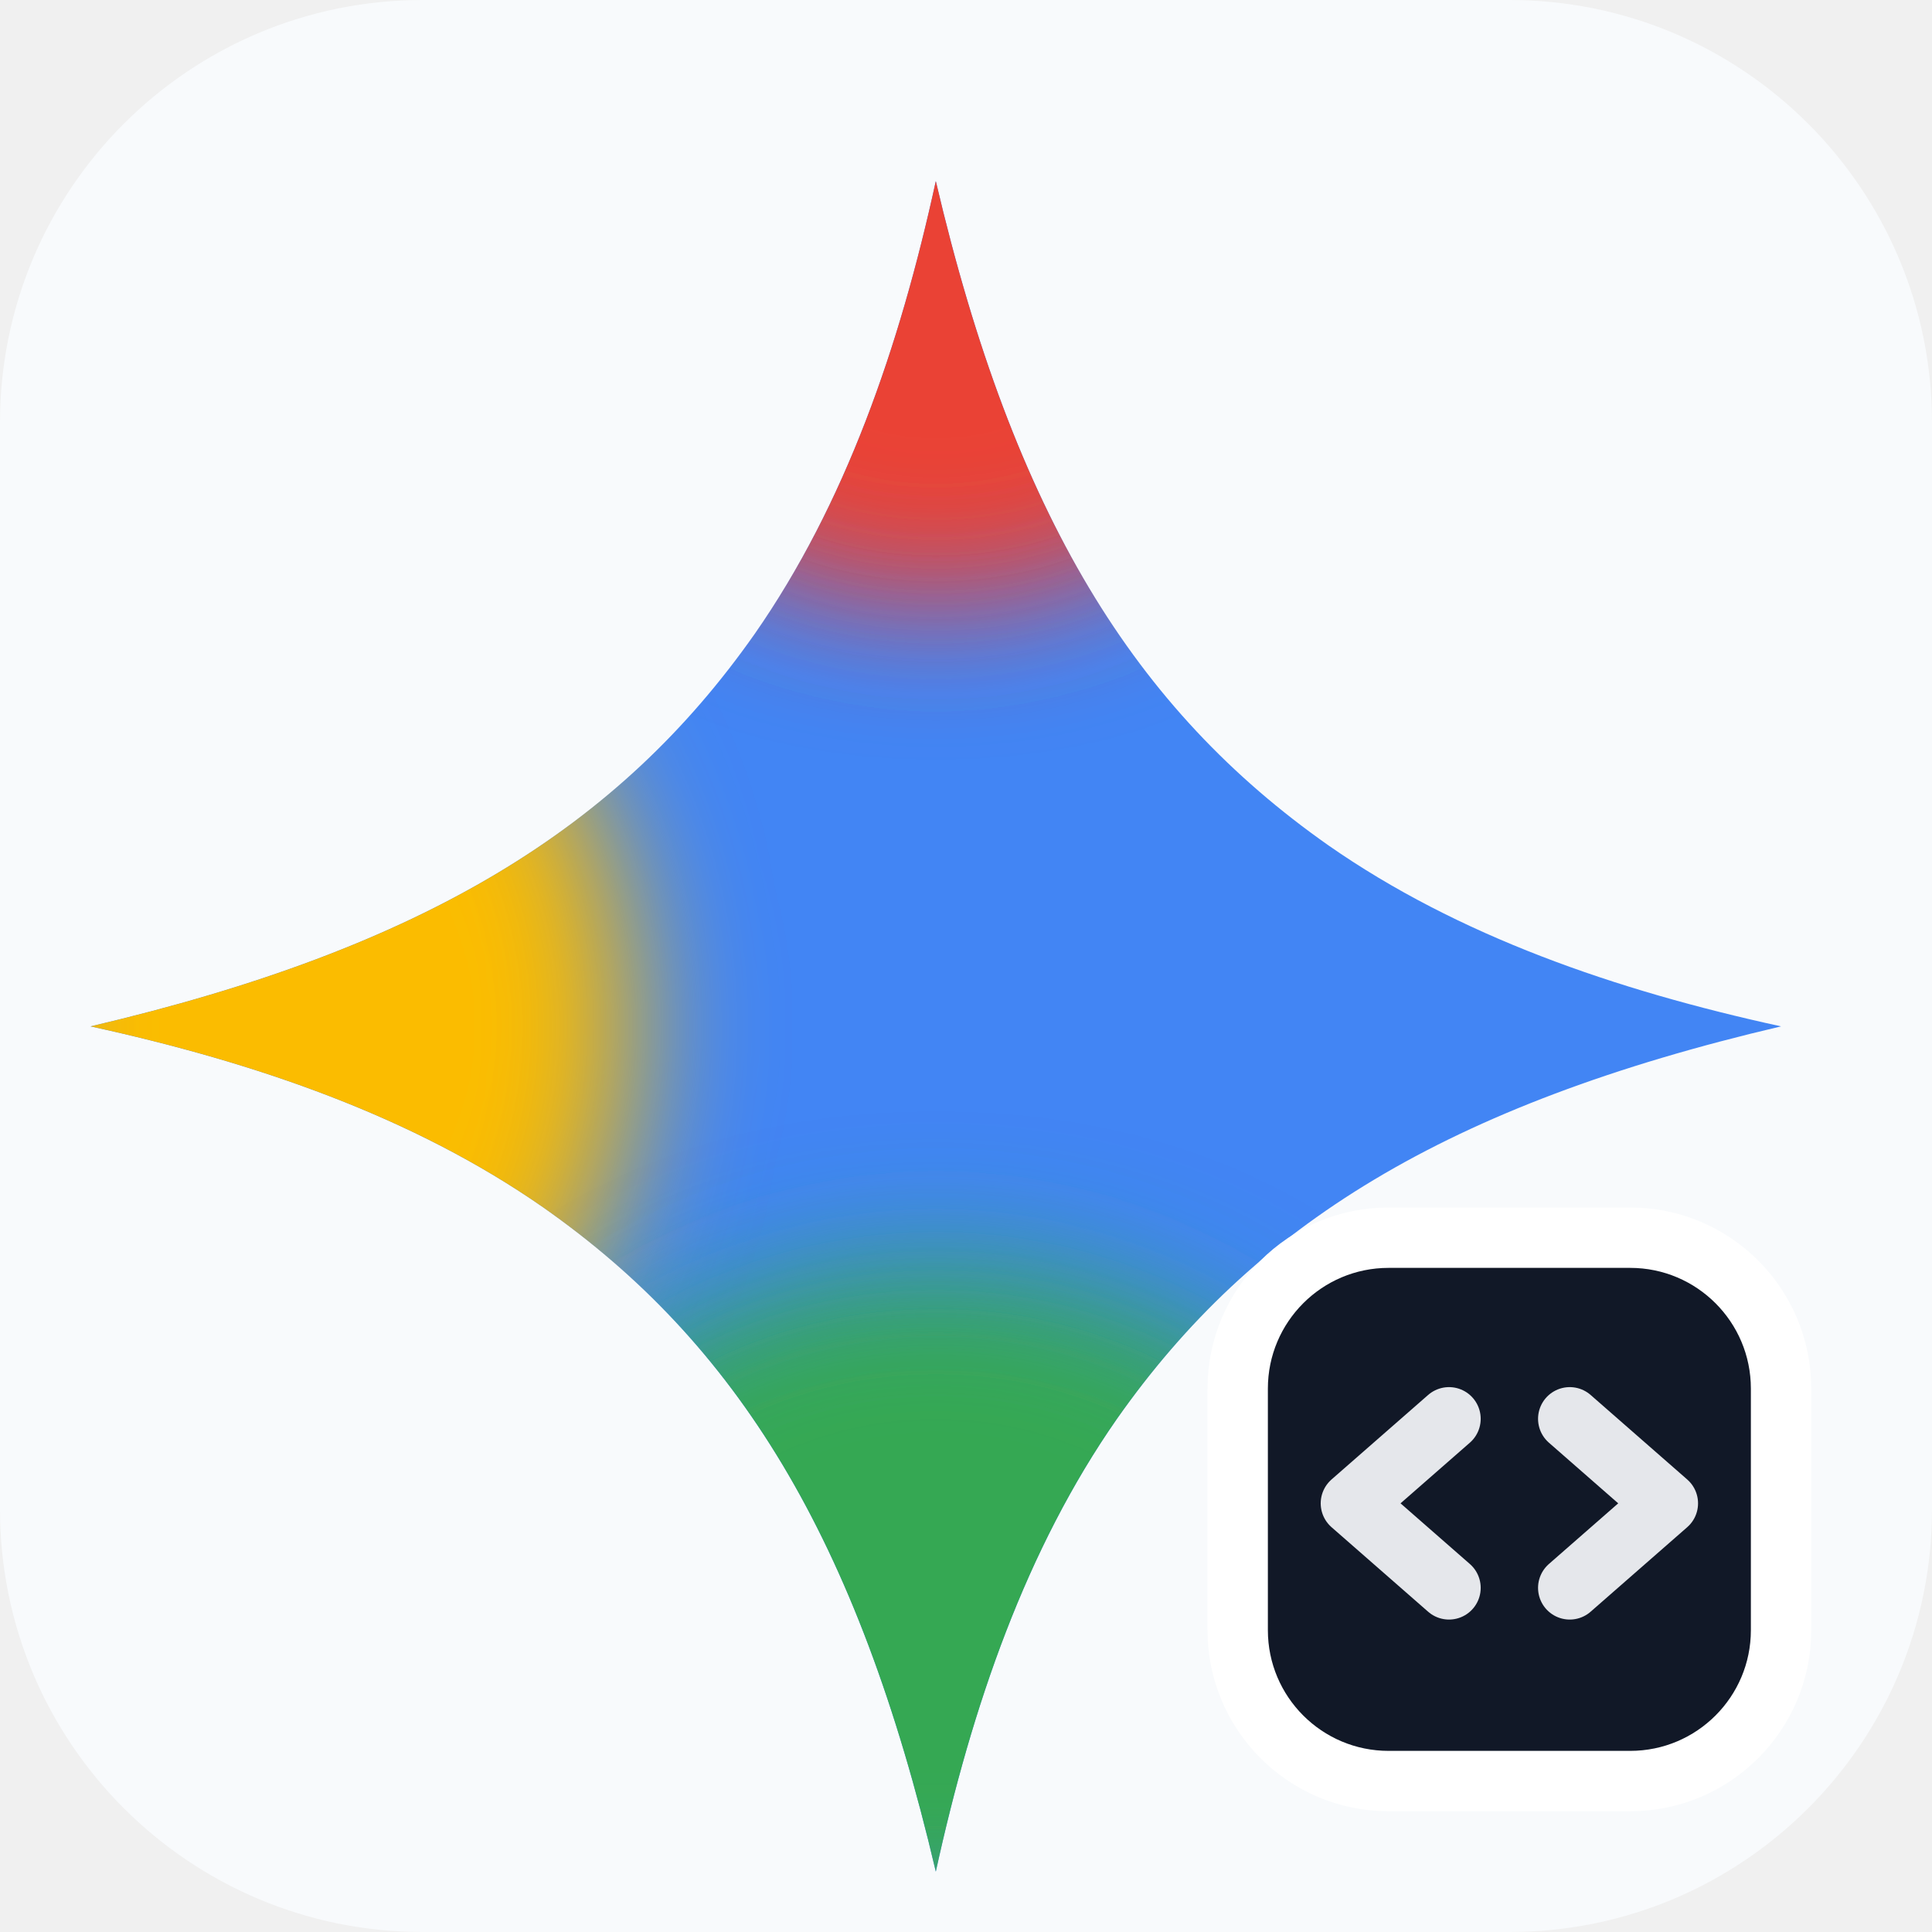
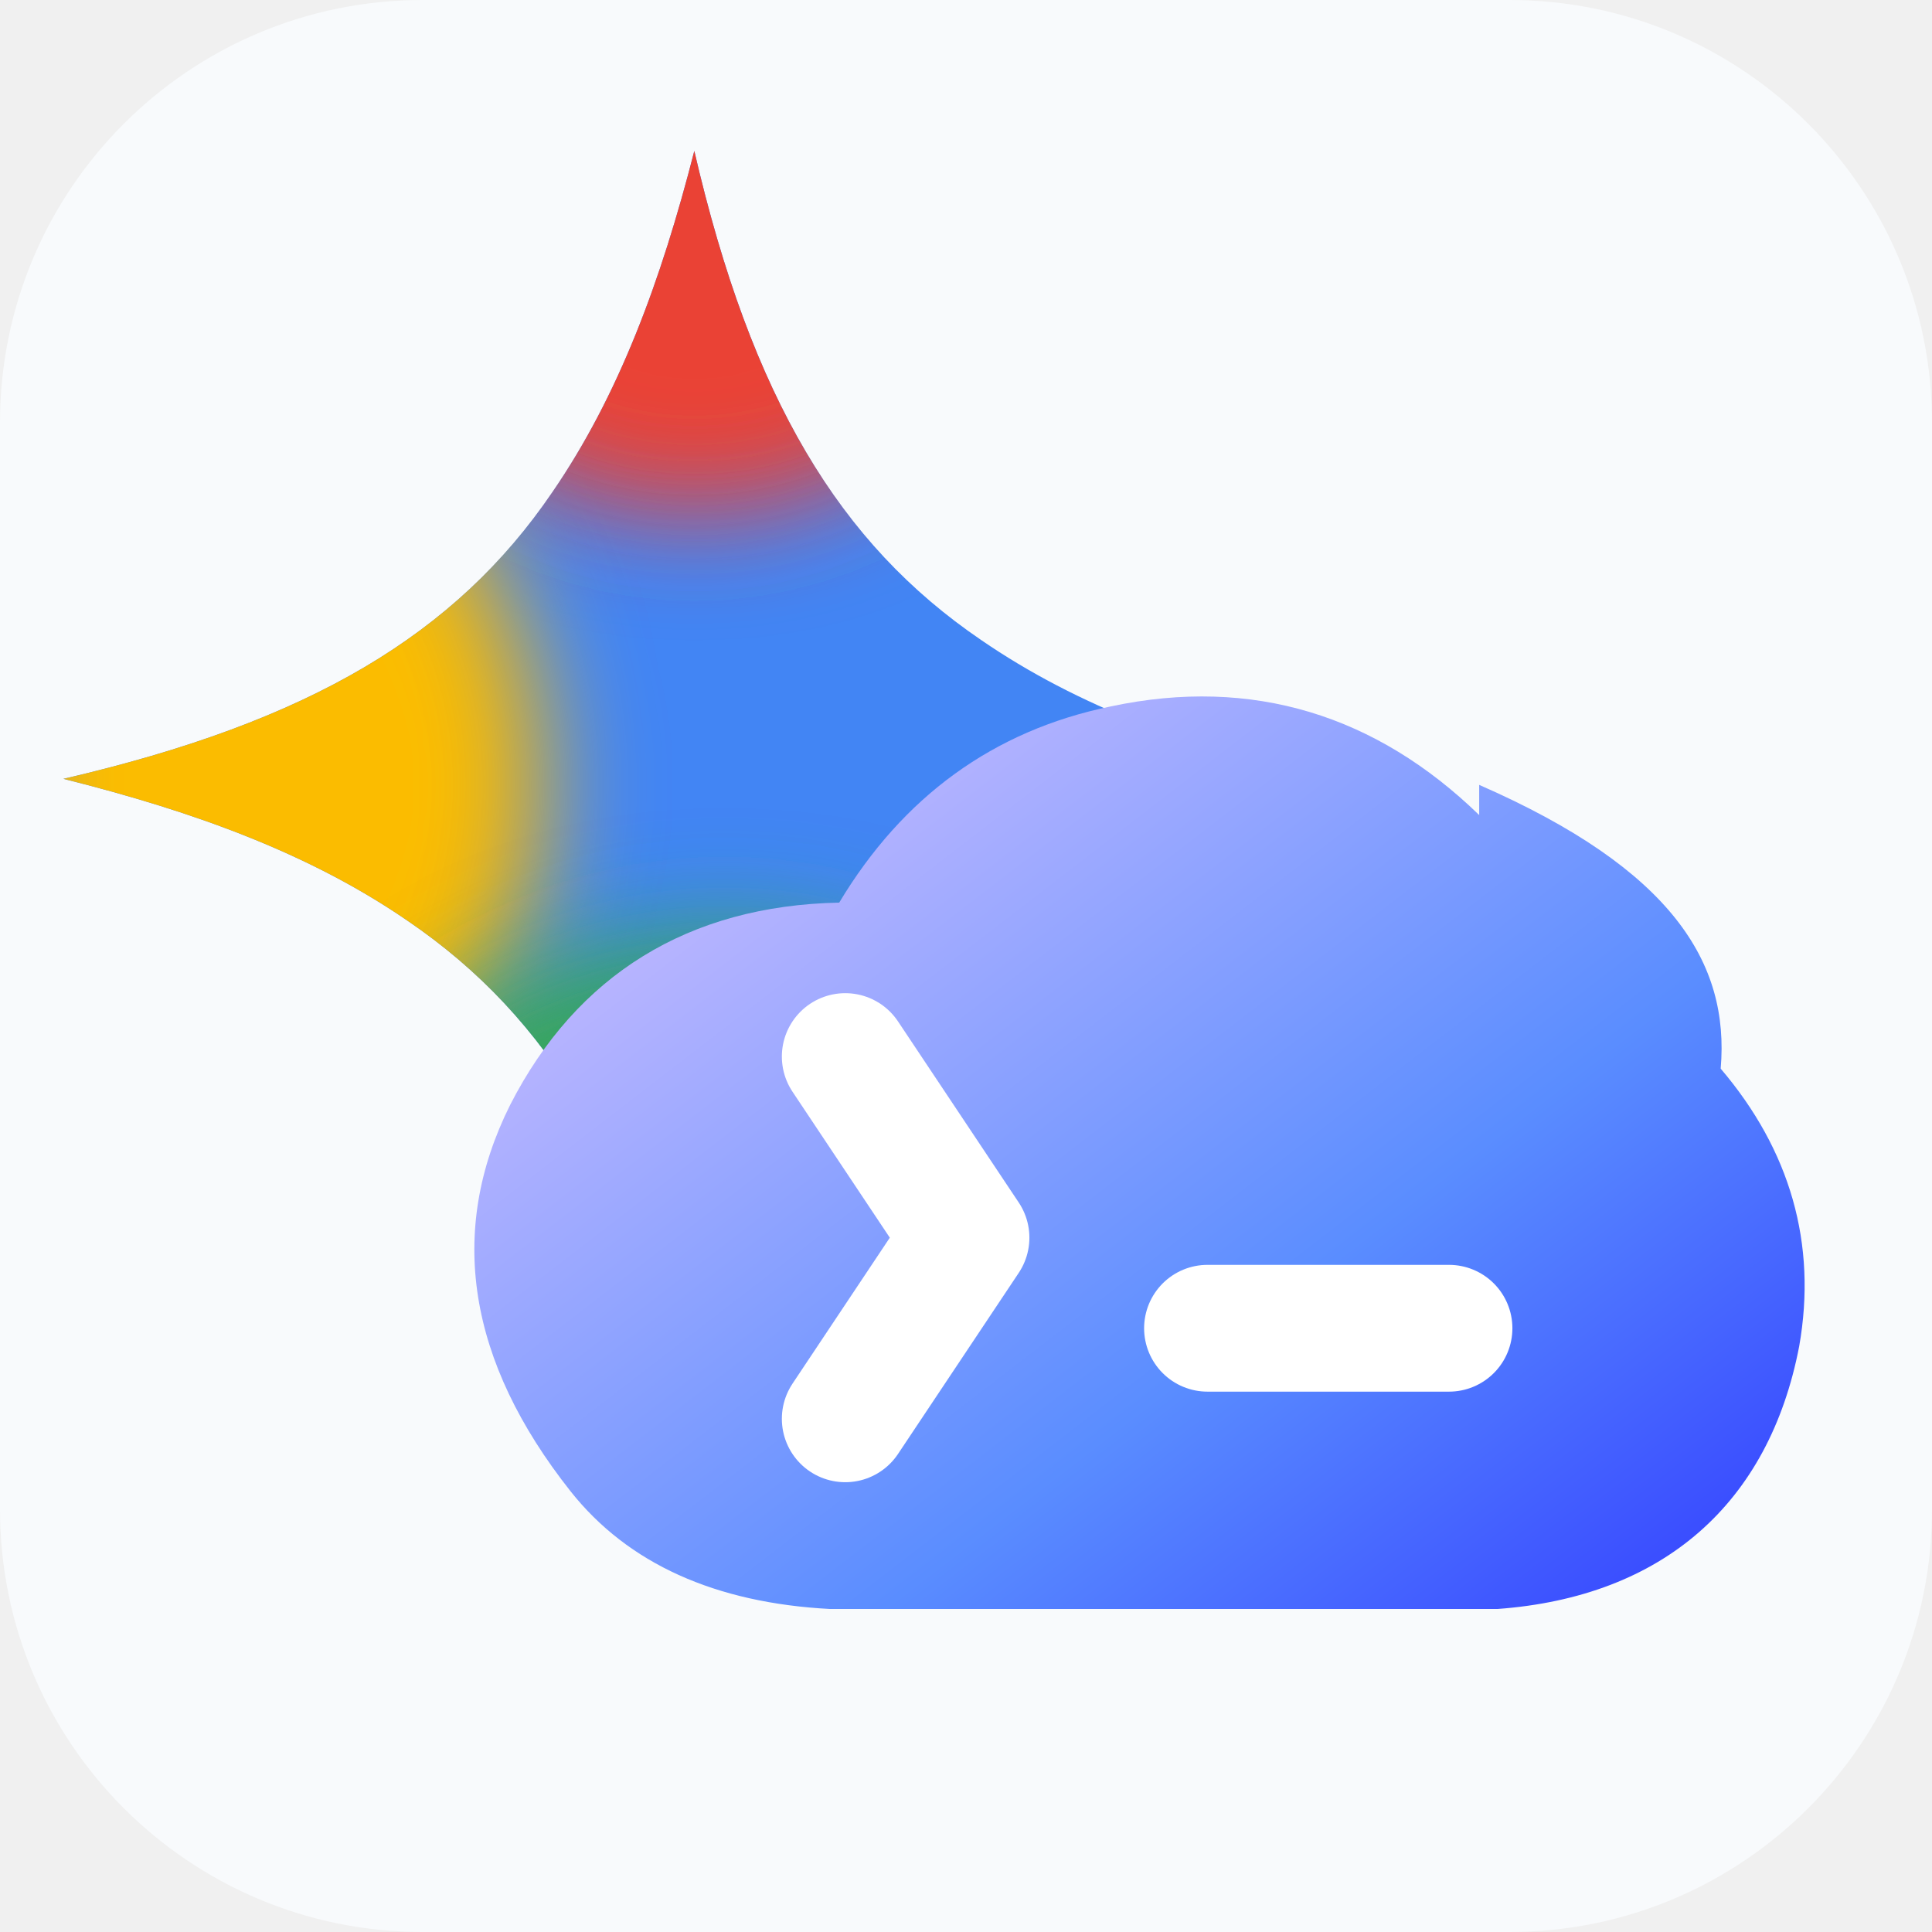
<svg xmlns="http://www.w3.org/2000/svg" width="64" height="64" viewBox="0 0 64 64" role="img" aria-labelledby="title desc">
  <defs>
    <clipPath id="sparkle-clip">
-       <path d="M31 6c2.6 11.1 6.6 17.5 13 22 4.3 3 9.5 4.8 15 6-11.1 2.6-17.5 6.6-22 13-3 4.3-4.8 9.5-6 15-2.6-11.1-6.6-17.5-13-22-4.3-3-9.5-4.8-15-6 11.1-2.6 17.5-6.6 22-13 3-4.3 4.8-9.5 6-15Z" />
+       <path d="M23 5c1.9 8.2 4.8 13 9.5 16.2 3.2 2.2 7 3.6 11.4 4.6-8.2 1.9-13 4.8-16.2 9.5-2.2 3.2-3.6 7-4.7 11.4-1.9-8.2-4.8-13-9.5-16.2-3.2-2.2-7-3.6-11.4-4.7 8.2-1.9 13-4.8 16.2-9.5 2.2-3.2 3.6-7 4.7-11.3Z" />
    </clipPath>
-     <filter id="color-blend" x="-30%" y="-30%" width="160%" height="160%">
-       <feGaussianBlur stdDeviation="2.2" />
+     <filter id="blend" x="-30%" y="-30%" width="160%" height="160%">
+       <feGaussianBlur stdDeviation="1.8" />
    </filter>
+     <linearGradient id="cloud" x1="31" y1="24" x2="58" y2="59" gradientUnits="userSpaceOnUse">
+       <stop offset="0" stop-color="#B7B4FF" />
+       <stop offset=".5" stop-color="#5A8DFF" />
+       <stop offset="1" stop-color="#2A2DFF" />
+     </linearGradient>
  </defs>
  <rect width="64" height="64" rx="14" fill="#F8FAFC" />
  <g clip-path="url(#sparkle-clip)">
-     <rect x="3" y="6" width="56" height="56" fill="#4285F4" />
-     <circle cx="31" cy="6" r="14" fill="#EA4335" filter="url(#color-blend)" />
-     <circle cx="4" cy="34" r="17" fill="#FBBC04" filter="url(#color-blend)" />
-     <circle cx="31" cy="60" r="18" fill="#34A853" filter="url(#color-blend)" />
+     <rect x="2" y="5" width="43" height="43" fill="#4285F4" />
+     <circle cx="23" cy="5" r="12" fill="#EA4335" filter="url(#blend)" />
+     <circle cx="3" cy="26" r="15" fill="#FBBC04" filter="url(#blend)" />
+     <circle cx="24" cy="47" r="16" fill="#34A853" filter="url(#blend)" />
  </g>
-   <rect x="41" y="41" width="18" height="18" rx="5" fill="#111827" stroke="#FFFFFF" stroke-width="2" />
-   <path d="m48 47-3.2 2.8 3.2 2.8M52 47l3.2 2.8-3.2 2.8" fill="none" stroke="#E5E7EB" stroke-width="2.1" stroke-linecap="round" stroke-linejoin="round" />
+   <path d="M49 27c-3.4-3.3-7.5-4.6-12.2-3.6-3.9.8-6.9 3-9 6.5-5 .1-8.7 2.4-10.9 6.7-2.1 4.2-1.4 8.5 2 12.8 1.9 2.4 4.8 3.7 8.6 3.9h22.1c5.5-.4 9-3.5 10-8.7.6-3.4-.3-6.5-2.6-9.2.3-3.5-1.6-6.6-8-9.4Z" fill="url(#cloud)" />
+   <path d="m28 35 4 6-4 6" fill="none" stroke="#FFFFFF" stroke-width="4.2" stroke-linecap="round" stroke-linejoin="round" />
+   <path d="M40 44h8" fill="none" stroke="#FFFFFF" stroke-width="4.2" stroke-linecap="round" />
</svg>
